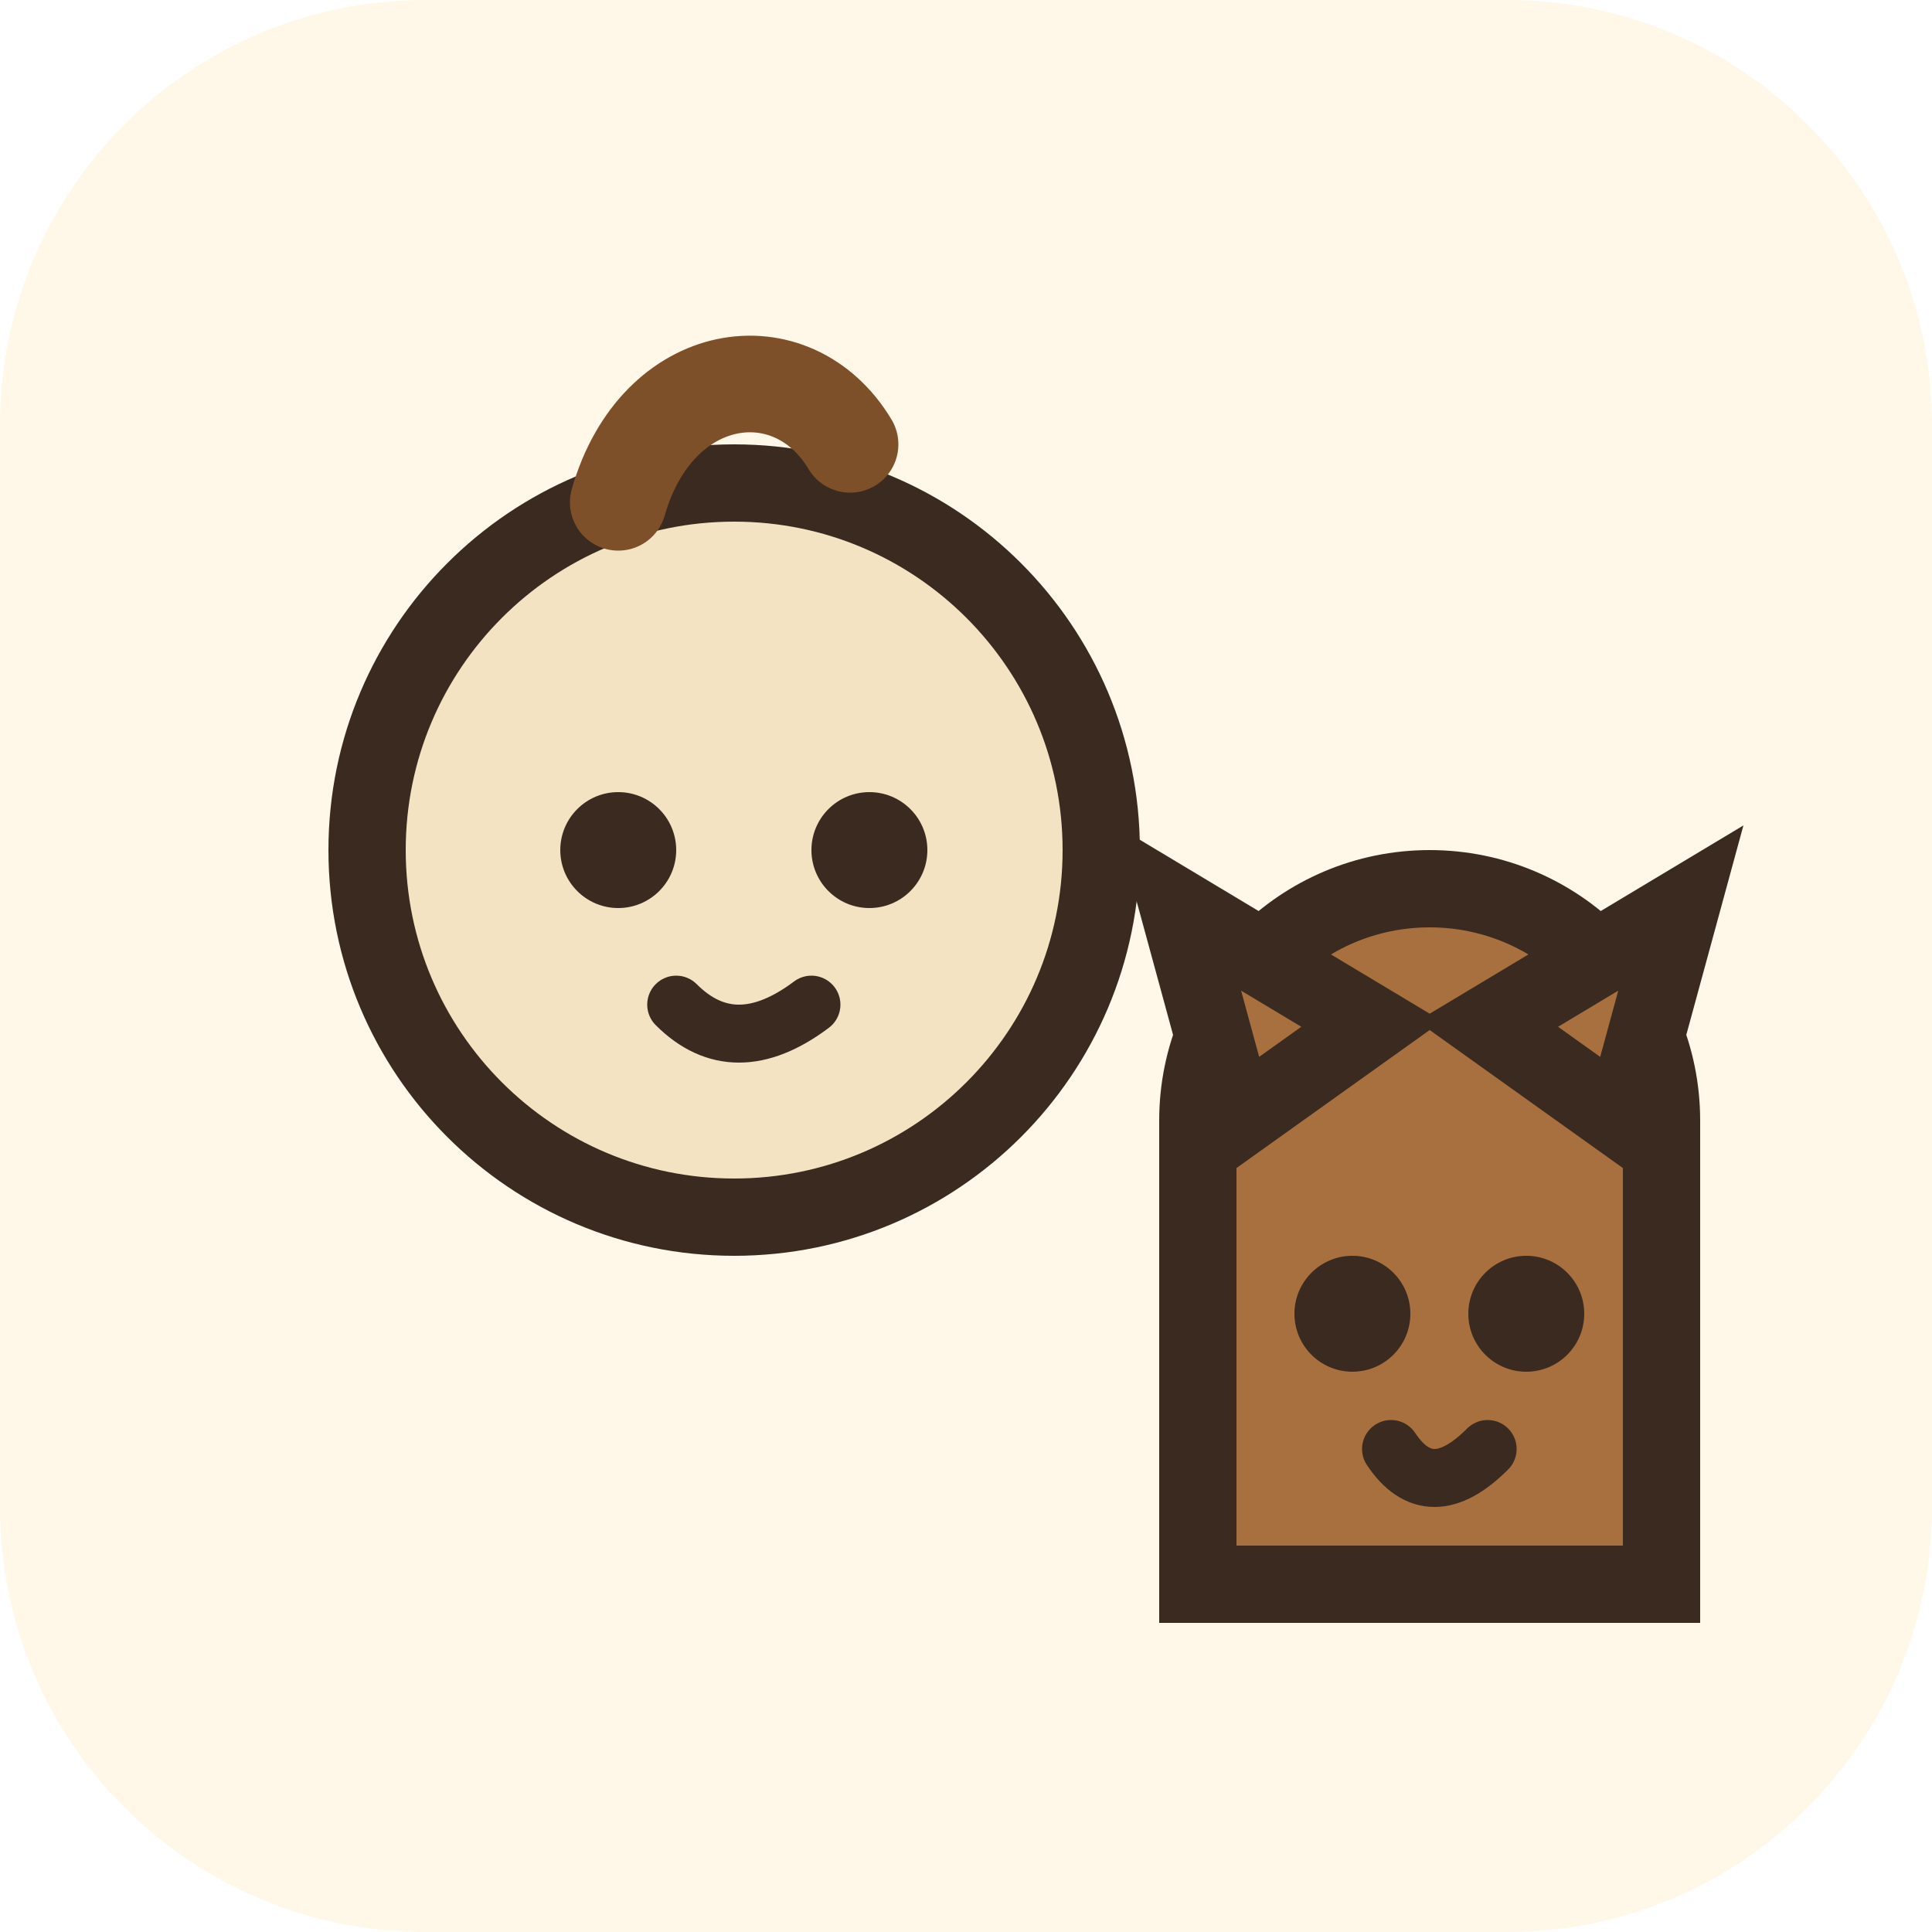
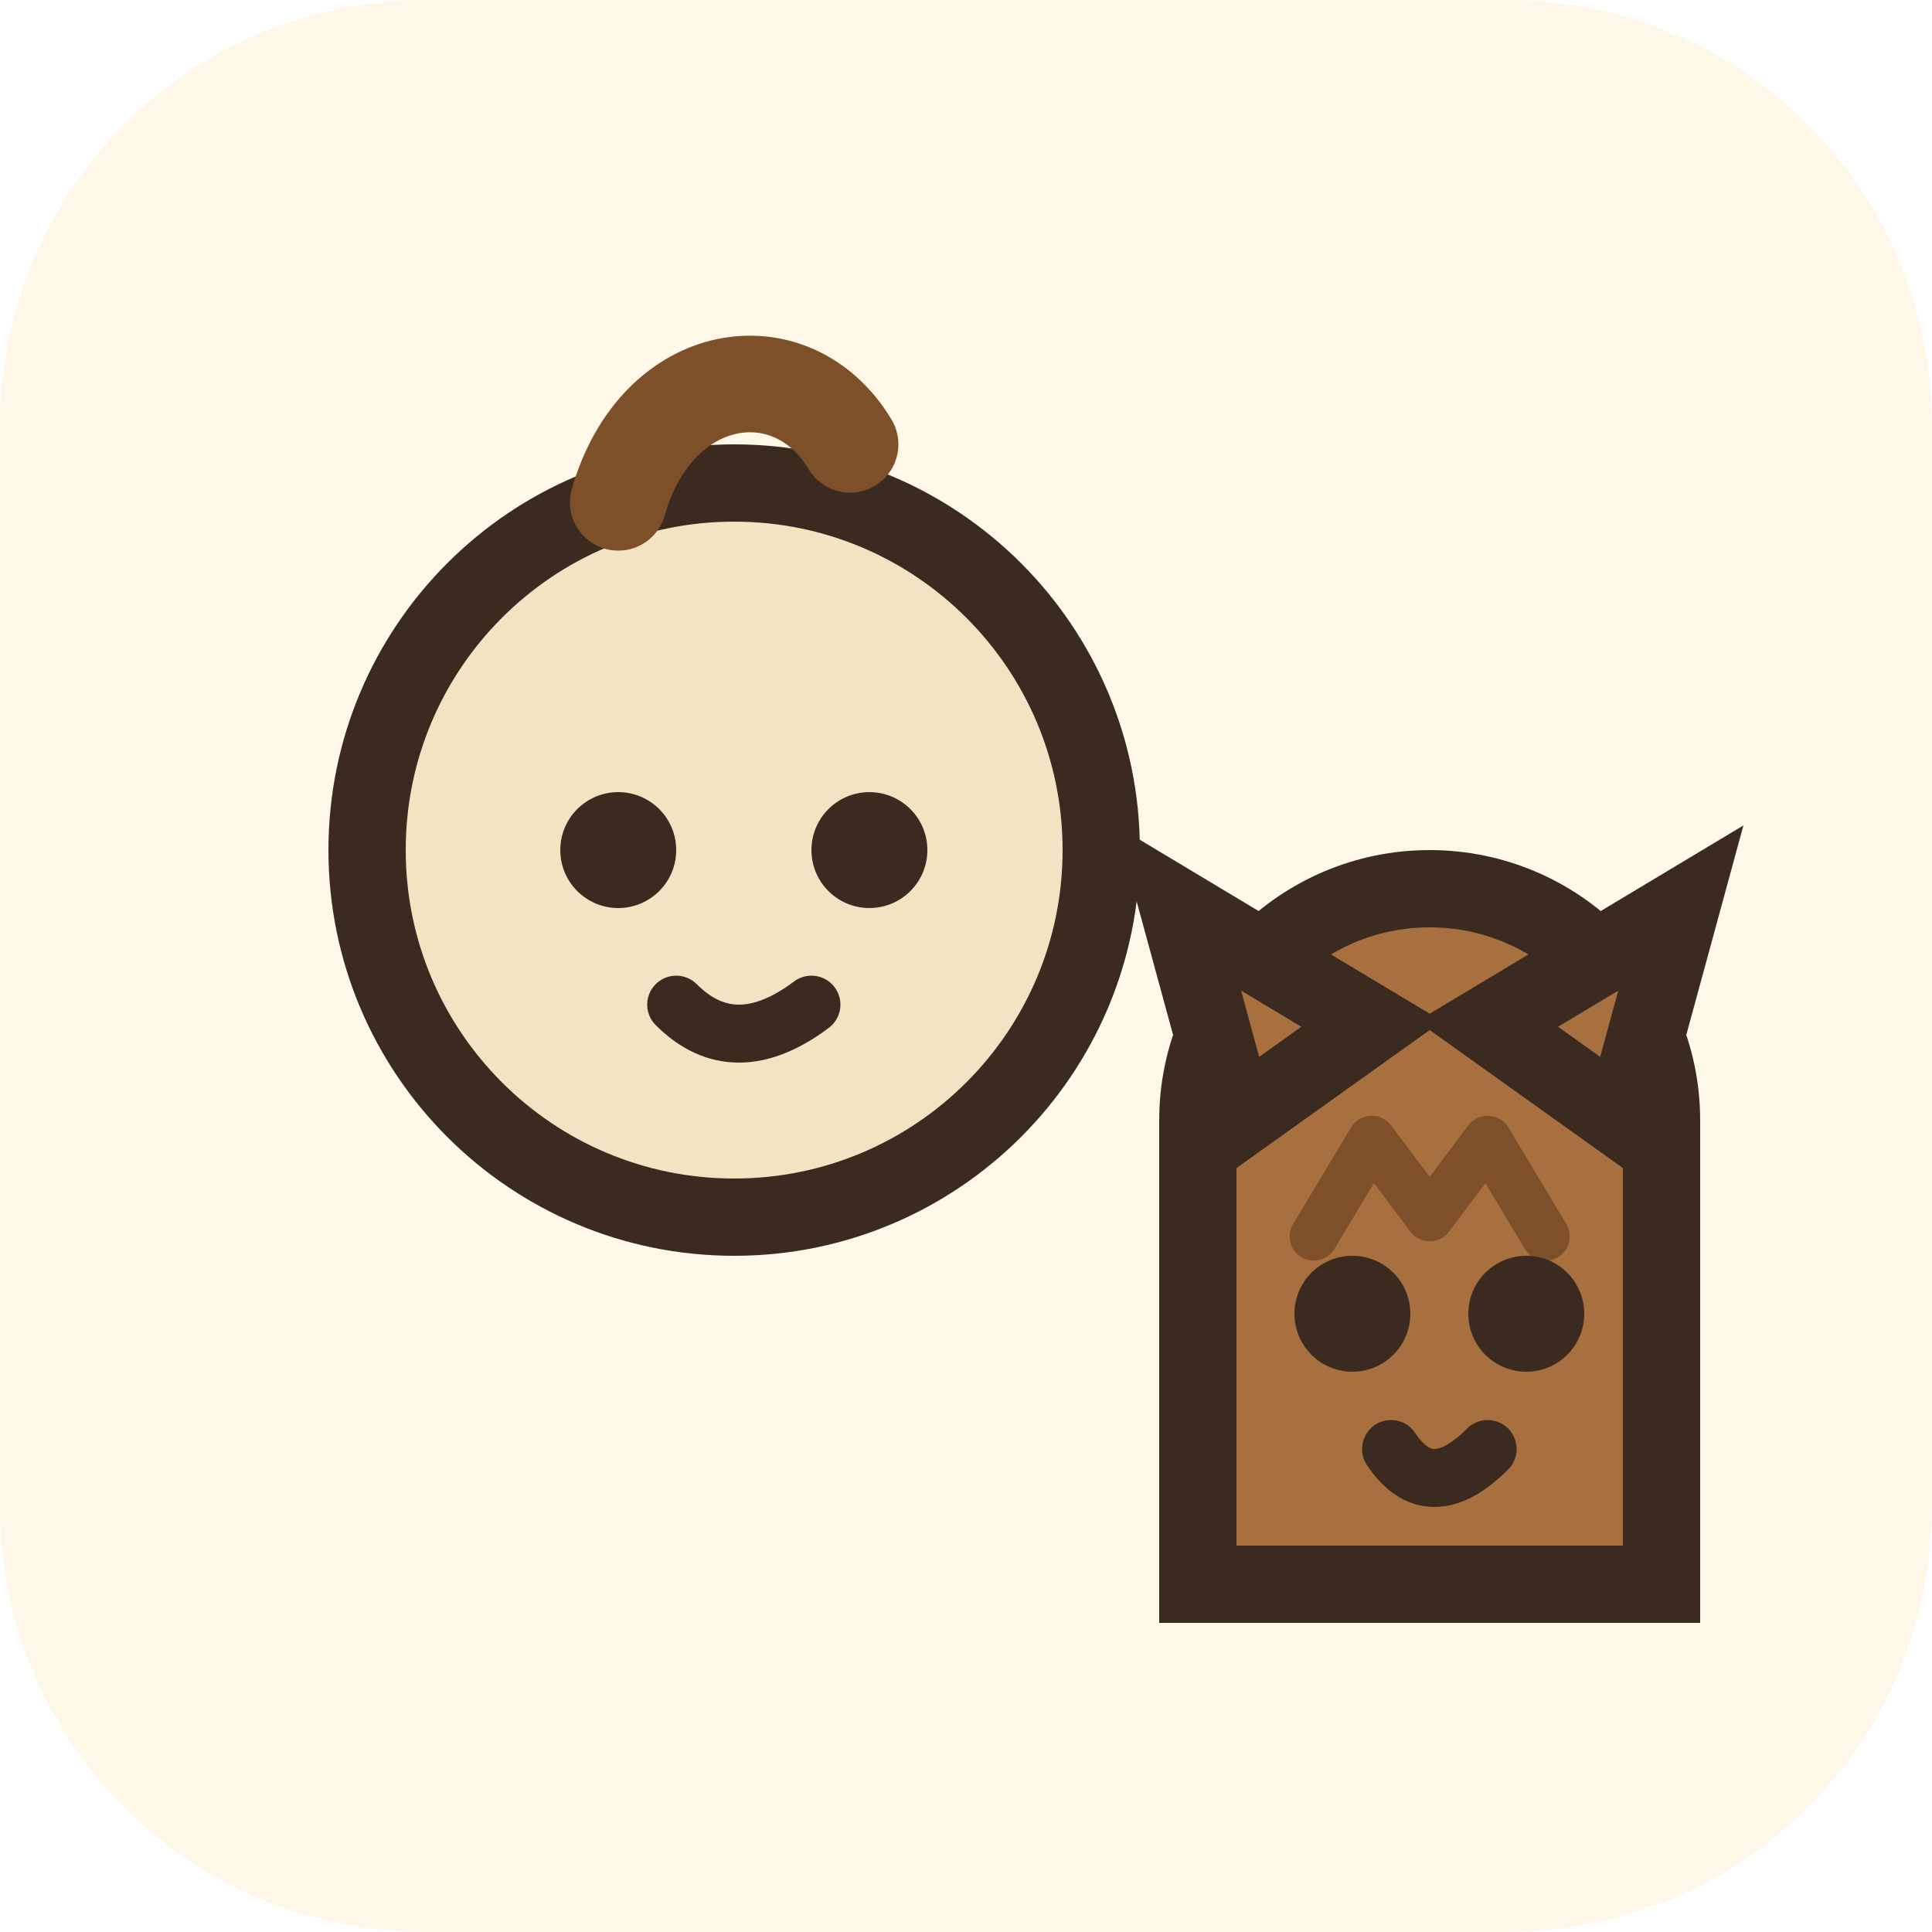
<svg xmlns="http://www.w3.org/2000/svg" viewBox="0 0 100 100">
  <rect width="100" height="100" rx="22" fill="#FFF7E8" />
  <circle cx="38" cy="44" r="19" fill="#F3E3C3" stroke="#3B2A20" stroke-width="4" />
  <path d="M32 26c2-7 9-8 12-3" fill="none" stroke="#7E5029" stroke-width="5" stroke-linecap="round" />
  <circle cx="32" cy="44" r="3" fill="#3B2A20" />
  <circle cx="45" cy="44" r="3" fill="#3B2A20" />
  <path d="M35 52q3 3 7 0" fill="none" stroke="#3B2A20" stroke-width="3" stroke-linecap="round" />
  <path d="M62 82V58a12 12 0 0 1 24 0v24z" fill="#A8703E" stroke="#3B2A20" stroke-width="4" />
  <path d="M64 58l-3-11 10 6zM84 58l3-11-10 6z" fill="#A8703E" stroke="#3B2A20" stroke-width="4" />
+   <path d="M68 64l3-5 3 4 3-4 3 5" fill="none" stroke="#7E5029" stroke-width="2.5" stroke-linecap="round" stroke-linejoin="round" />
  <circle cx="70" cy="68" r="3" fill="#3B2A20" />
  <circle cx="79" cy="68" r="3" fill="#3B2A20" />
  <path d="M72 75q2 3 5 0" fill="none" stroke="#3B2A20" stroke-width="3" stroke-linecap="round" />
</svg>
